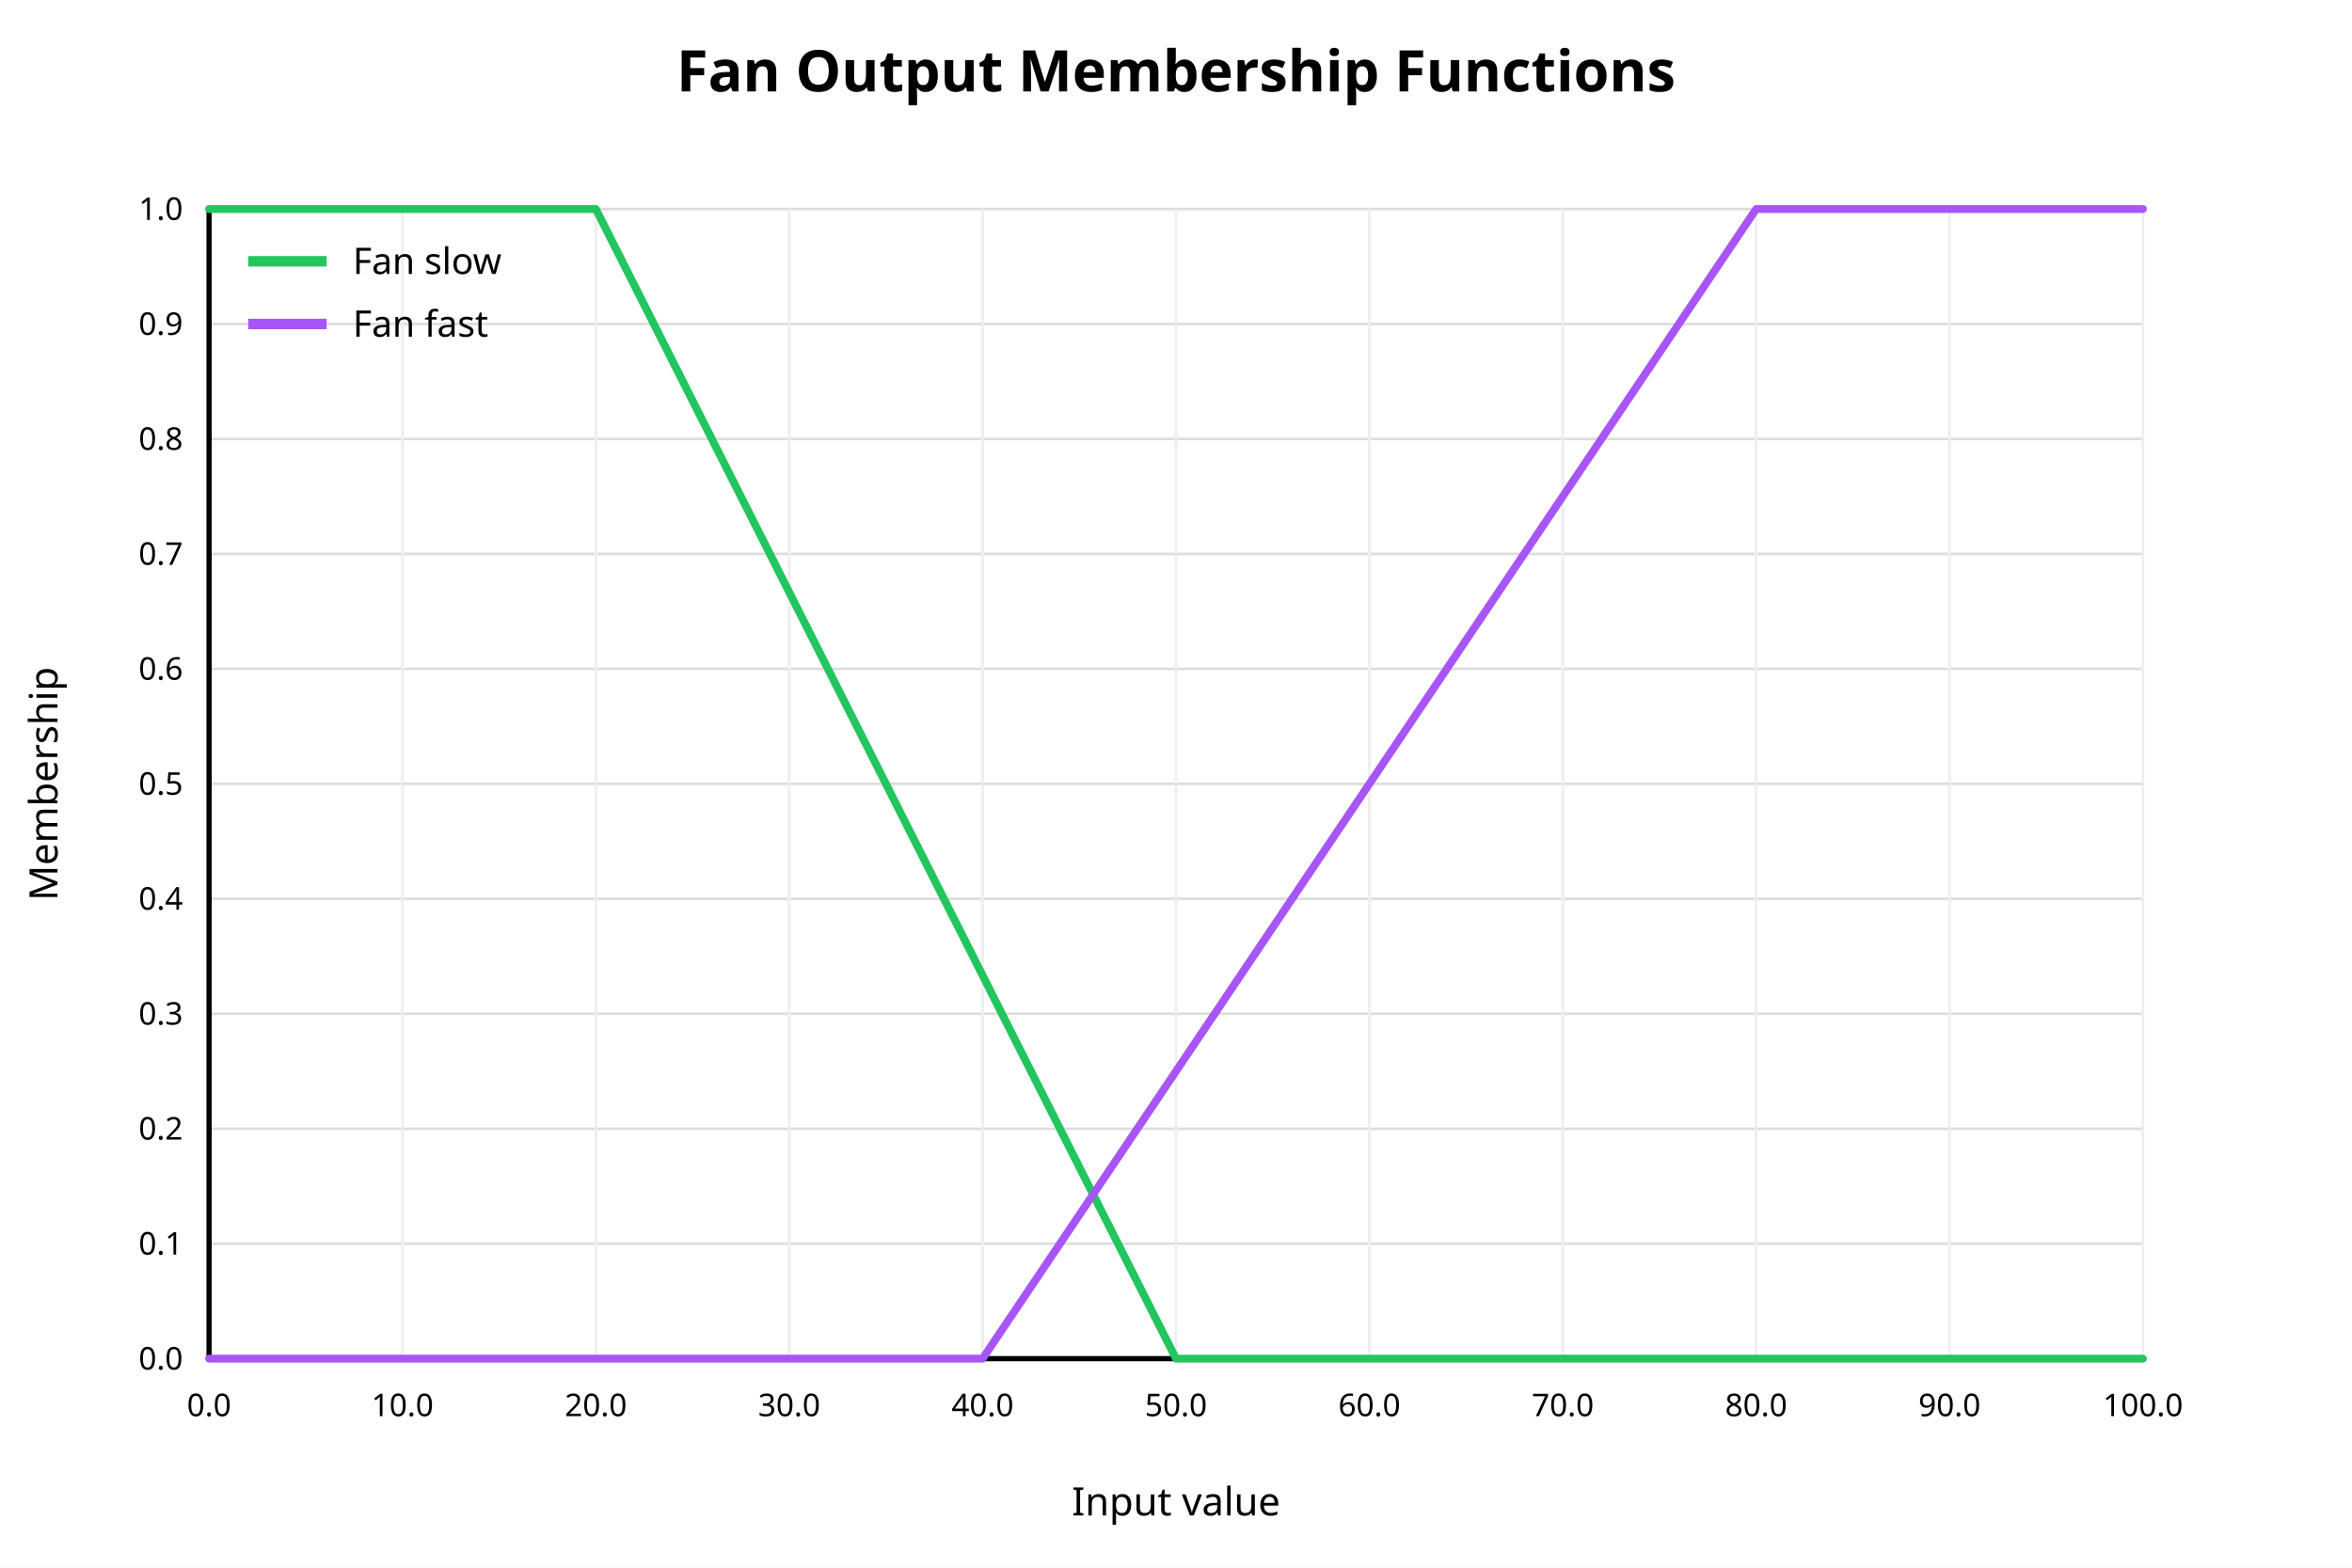
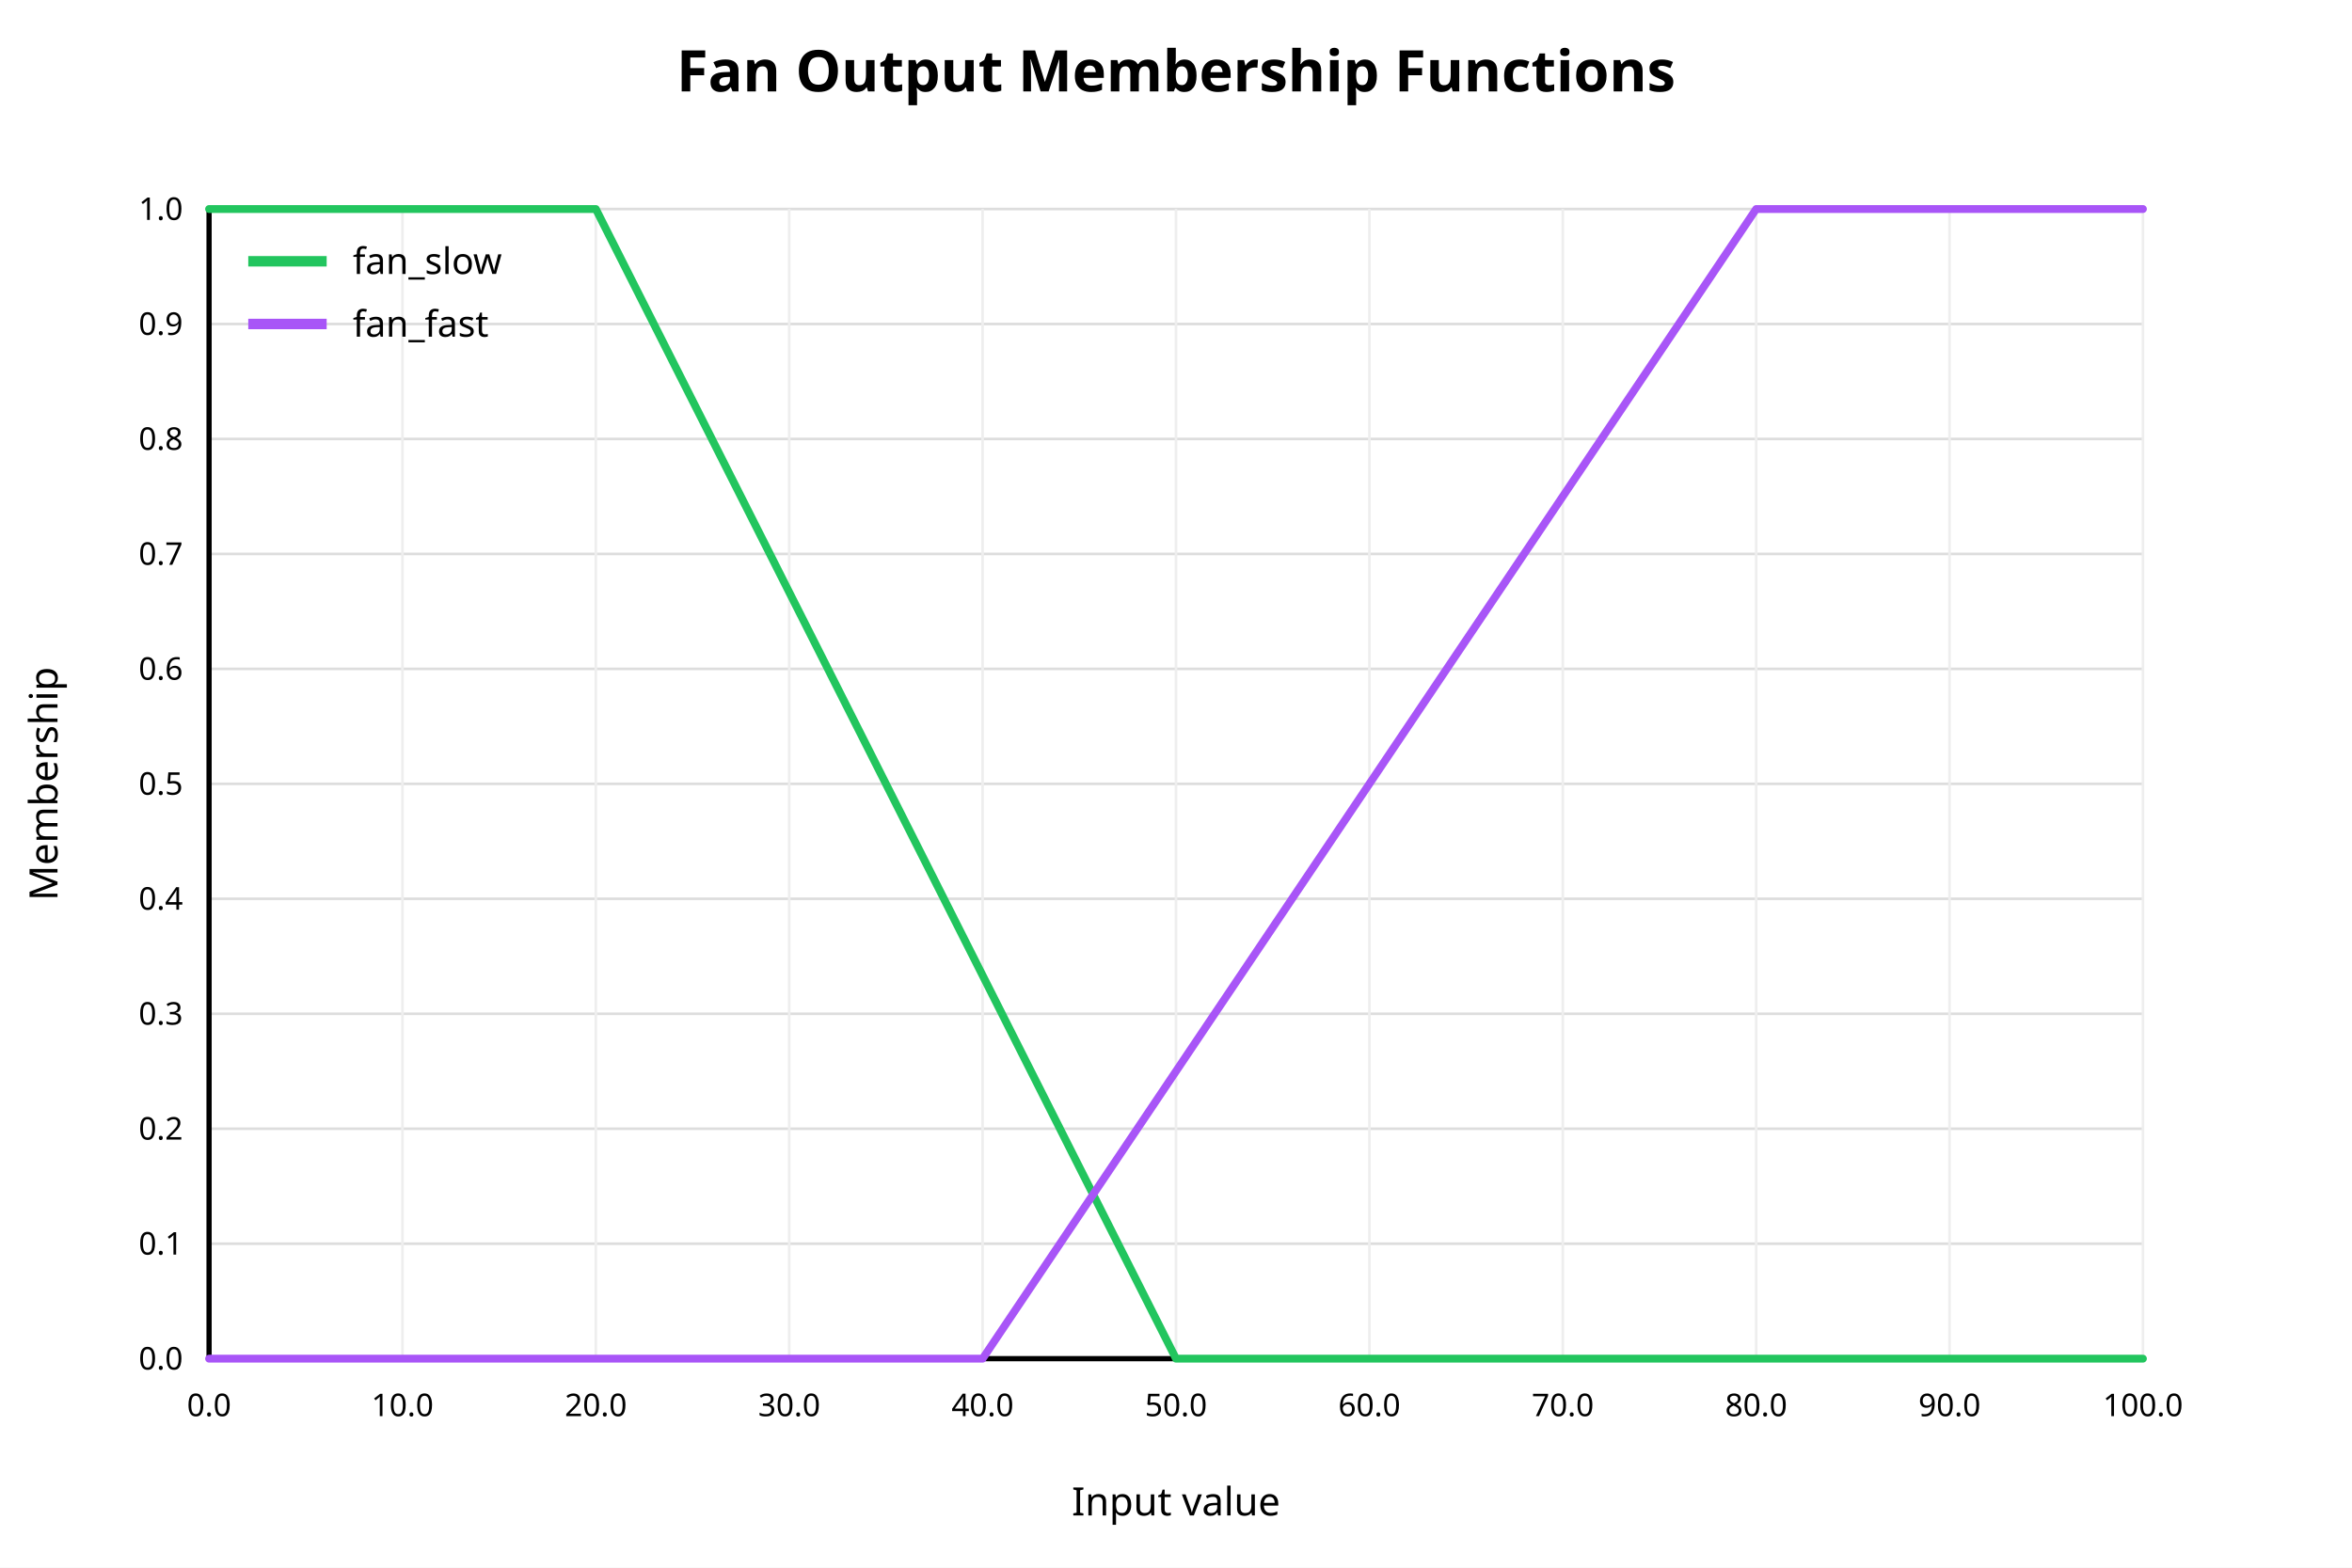
<svg xmlns="http://www.w3.org/2000/svg" width="900" height="600" viewBox="0 0 900 600">
  <rect x="0" y="0" width="900" height="600" fill="white" />
  <text x="450" y="35" text-anchor="middle" font-family="sans-serif" font-size="22" font-weight="bold" fill="black">Fan Output Membership Functions</text>
  <line x1="80" y1="520.00" x2="820" y2="520.00" stroke="#dddddd" stroke-width="1" />
  <text x="70" y="520.00" text-anchor="end" dominant-baseline="middle" font-family="sans-serif" font-size="12" fill="black">0.0</text>
  <line x1="80" y1="476.00" x2="820" y2="476.00" stroke="#dddddd" stroke-width="1" />
  <text x="70" y="476.00" text-anchor="end" dominant-baseline="middle" font-family="sans-serif" font-size="12" fill="black">0.1</text>
  <line x1="80" y1="432.00" x2="820" y2="432.00" stroke="#dddddd" stroke-width="1" />
  <text x="70" y="432.00" text-anchor="end" dominant-baseline="middle" font-family="sans-serif" font-size="12" fill="black">0.2</text>
  <line x1="80" y1="388.00" x2="820" y2="388.00" stroke="#dddddd" stroke-width="1" />
  <text x="70" y="388.00" text-anchor="end" dominant-baseline="middle" font-family="sans-serif" font-size="12" fill="black">0.3</text>
  <line x1="80" y1="344.00" x2="820" y2="344.00" stroke="#dddddd" stroke-width="1" />
  <text x="70" y="344.00" text-anchor="end" dominant-baseline="middle" font-family="sans-serif" font-size="12" fill="black">0.4</text>
  <line x1="80" y1="300.00" x2="820" y2="300.00" stroke="#dddddd" stroke-width="1" />
  <text x="70" y="300.00" text-anchor="end" dominant-baseline="middle" font-family="sans-serif" font-size="12" fill="black">0.5</text>
  <line x1="80" y1="256.00" x2="820" y2="256.00" stroke="#dddddd" stroke-width="1" />
  <text x="70" y="256.00" text-anchor="end" dominant-baseline="middle" font-family="sans-serif" font-size="12" fill="black">0.6</text>
  <line x1="80" y1="212.00" x2="820" y2="212.00" stroke="#dddddd" stroke-width="1" />
  <text x="70" y="212.00" text-anchor="end" dominant-baseline="middle" font-family="sans-serif" font-size="12" fill="black">0.7</text>
  <line x1="80" y1="168.00" x2="820" y2="168.00" stroke="#dddddd" stroke-width="1" />
  <text x="70" y="168.00" text-anchor="end" dominant-baseline="middle" font-family="sans-serif" font-size="12" fill="black">0.8</text>
  <line x1="80" y1="124.00" x2="820" y2="124.00" stroke="#dddddd" stroke-width="1" />
  <text x="70" y="124.00" text-anchor="end" dominant-baseline="middle" font-family="sans-serif" font-size="12" fill="black">0.9</text>
  <line x1="80" y1="80.00" x2="820" y2="80.00" stroke="#dddddd" stroke-width="1" />
  <text x="70" y="80.00" text-anchor="end" dominant-baseline="middle" font-family="sans-serif" font-size="12" fill="black">1.0</text>
  <line x1="80.00" y1="80" x2="80.00" y2="520" stroke="#eeeeee" stroke-width="1" />
  <text x="80.00" y="542" text-anchor="middle" font-family="sans-serif" font-size="12" fill="black">0.0</text>
  <line x1="154.00" y1="80" x2="154.00" y2="520" stroke="#eeeeee" stroke-width="1" />
  <text x="154.00" y="542" text-anchor="middle" font-family="sans-serif" font-size="12" fill="black">10.0</text>
  <line x1="228.00" y1="80" x2="228.00" y2="520" stroke="#eeeeee" stroke-width="1" />
  <text x="228.00" y="542" text-anchor="middle" font-family="sans-serif" font-size="12" fill="black">20.0</text>
  <line x1="302.00" y1="80" x2="302.00" y2="520" stroke="#eeeeee" stroke-width="1" />
  <text x="302.00" y="542" text-anchor="middle" font-family="sans-serif" font-size="12" fill="black">30.0</text>
  <line x1="376.00" y1="80" x2="376.00" y2="520" stroke="#eeeeee" stroke-width="1" />
  <text x="376.00" y="542" text-anchor="middle" font-family="sans-serif" font-size="12" fill="black">40.0</text>
  <line x1="450.00" y1="80" x2="450.00" y2="520" stroke="#eeeeee" stroke-width="1" />
  <text x="450.00" y="542" text-anchor="middle" font-family="sans-serif" font-size="12" fill="black">50.0</text>
  <line x1="524.00" y1="80" x2="524.00" y2="520" stroke="#eeeeee" stroke-width="1" />
  <text x="524.00" y="542" text-anchor="middle" font-family="sans-serif" font-size="12" fill="black">60.0</text>
  <line x1="598.00" y1="80" x2="598.00" y2="520" stroke="#eeeeee" stroke-width="1" />
  <text x="598.00" y="542" text-anchor="middle" font-family="sans-serif" font-size="12" fill="black">70.0</text>
  <line x1="672.00" y1="80" x2="672.00" y2="520" stroke="#eeeeee" stroke-width="1" />
  <text x="672.00" y="542" text-anchor="middle" font-family="sans-serif" font-size="12" fill="black">80.0</text>
  <line x1="746.00" y1="80" x2="746.00" y2="520" stroke="#eeeeee" stroke-width="1" />
  <text x="746.00" y="542" text-anchor="middle" font-family="sans-serif" font-size="12" fill="black">90.0</text>
  <line x1="820.00" y1="80" x2="820.00" y2="520" stroke="#eeeeee" stroke-width="1" />
  <text x="820.00" y="542" text-anchor="middle" font-family="sans-serif" font-size="12" fill="black">100.0</text>
  <line x1="80" y1="520" x2="820" y2="520" stroke="black" stroke-width="2" />
  <line x1="80" y1="80" x2="80" y2="520" stroke="black" stroke-width="2" />
  <text x="450" y="580" text-anchor="middle" font-family="sans-serif" font-size="15" fill="black">Input value</text>
  <text x="22" y="300" text-anchor="middle" font-family="sans-serif" font-size="15" fill="black" transform="rotate(-90 22 300)">Membership</text>
  <polyline fill="none" stroke="#22c55e" stroke-width="3" stroke-linejoin="round" stroke-linecap="round" points="80.00,80.00 87.40,80.00 94.80,80.00 102.20,80.00 109.60,80.00 117.00,80.00 124.40,80.00 131.80,80.00 139.20,80.00 146.60,80.00 154.00,80.00 161.40,80.00 168.80,80.00 176.20,80.00 183.60,80.00 191.00,80.00 198.40,80.00 205.80,80.00 213.20,80.00 220.60,80.00 228.00,80.00 235.40,94.67 242.80,109.33 250.20,124.00 257.60,138.67 265.00,153.33 272.40,168.00 279.80,182.67 287.20,197.33 294.60,212.00 302.00,226.67 309.40,241.33 316.80,256.00 324.20,270.67 331.60,285.33 339.00,300.00 346.40,314.67 353.80,329.33 361.20,344.00 368.60,358.67 376.00,373.33 383.40,388.00 390.80,402.67 398.20,417.33 405.60,432.00 413.00,446.67 420.40,461.33 427.80,476.00 435.20,490.67 442.60,505.33 450.00,520.00 457.40,520.00 464.80,520.00 472.20,520.00 479.60,520.00 487.00,520.00 494.40,520.00 501.80,520.00 509.20,520.00 516.60,520.00 524.00,520.00 531.40,520.00 538.80,520.00 546.20,520.00 553.60,520.00 561.00,520.00 568.40,520.00 575.80,520.00 583.20,520.00 590.60,520.00 598.00,520.00 605.40,520.00 612.80,520.00 620.20,520.00 627.60,520.00 635.00,520.00 642.40,520.00 649.80,520.00 657.20,520.00 664.60,520.00 672.00,520.00 679.40,520.00 686.80,520.00 694.20,520.00 701.60,520.00 709.00,520.00 716.40,520.00 723.80,520.00 731.20,520.00 738.60,520.00 746.00,520.00 753.40,520.00 760.80,520.00 768.20,520.00 775.60,520.00 783.00,520.00 790.40,520.00 797.80,520.00 805.20,520.00 812.60,520.00 820.00,520.00" />
  <line x1="95" y1="100" x2="125" y2="100" stroke="#22c55e" stroke-width="4" />
-   <text x="135" y="100" dominant-baseline="middle" font-family="sans-serif" font-size="14" fill="black">Fan slow</text>
+   <text x="135" y="100" dominant-baseline="middle" font-family="sans-serif" font-size="14" fill="black">fan_slow</text>
  <polyline fill="none" stroke="#a855f7" stroke-width="3" stroke-linejoin="round" stroke-linecap="round" points="80.00,520.00 87.40,520.00 94.80,520.00 102.20,520.00 109.60,520.00 117.00,520.00 124.40,520.00 131.80,520.00 139.20,520.00 146.60,520.00 154.00,520.00 161.40,520.00 168.80,520.00 176.20,520.00 183.60,520.00 191.00,520.00 198.40,520.00 205.80,520.00 213.20,520.00 220.60,520.00 228.00,520.00 235.40,520.00 242.80,520.00 250.20,520.00 257.60,520.00 265.00,520.00 272.40,520.00 279.80,520.00 287.20,520.00 294.60,520.00 302.00,520.00 309.40,520.00 316.80,520.00 324.20,520.00 331.60,520.00 339.00,520.00 346.40,520.00 353.80,520.00 361.20,520.00 368.60,520.00 376.00,520.00 383.40,509.00 390.80,498.00 398.20,487.00 405.60,476.00 413.00,465.00 420.40,454.00 427.80,443.00 435.20,432.00 442.60,421.00 450.00,410.00 457.40,399.00 464.80,388.00 472.20,377.00 479.60,366.00 487.00,355.00 494.40,344.00 501.80,333.00 509.20,322.00 516.60,311.00 524.00,300.00 531.40,289.00 538.80,278.00 546.20,267.00 553.60,256.00 561.00,245.00 568.40,234.00 575.80,223.00 583.20,212.00 590.60,201.00 598.00,190.00 605.40,179.00 612.80,168.00 620.20,157.00 627.60,146.00 635.00,135.00 642.40,124.00 649.80,113.00 657.20,102.00 664.60,91.00 672.00,80.00 679.40,80.00 686.80,80.00 694.20,80.00 701.60,80.00 709.00,80.00 716.40,80.00 723.80,80.00 731.20,80.00 738.60,80.00 746.00,80.00 753.40,80.00 760.80,80.00 768.20,80.00 775.60,80.00 783.00,80.00 790.40,80.00 797.80,80.00 805.20,80.00 812.60,80.00 820.00,80.00" />
  <line x1="95" y1="124" x2="125" y2="124" stroke="#a855f7" stroke-width="4" />
-   <text x="135" y="124" dominant-baseline="middle" font-family="sans-serif" font-size="14" fill="black">Fan fast</text>
+   <text x="135" y="124" dominant-baseline="middle" font-family="sans-serif" font-size="14" fill="black">fan_fast</text>
</svg>
